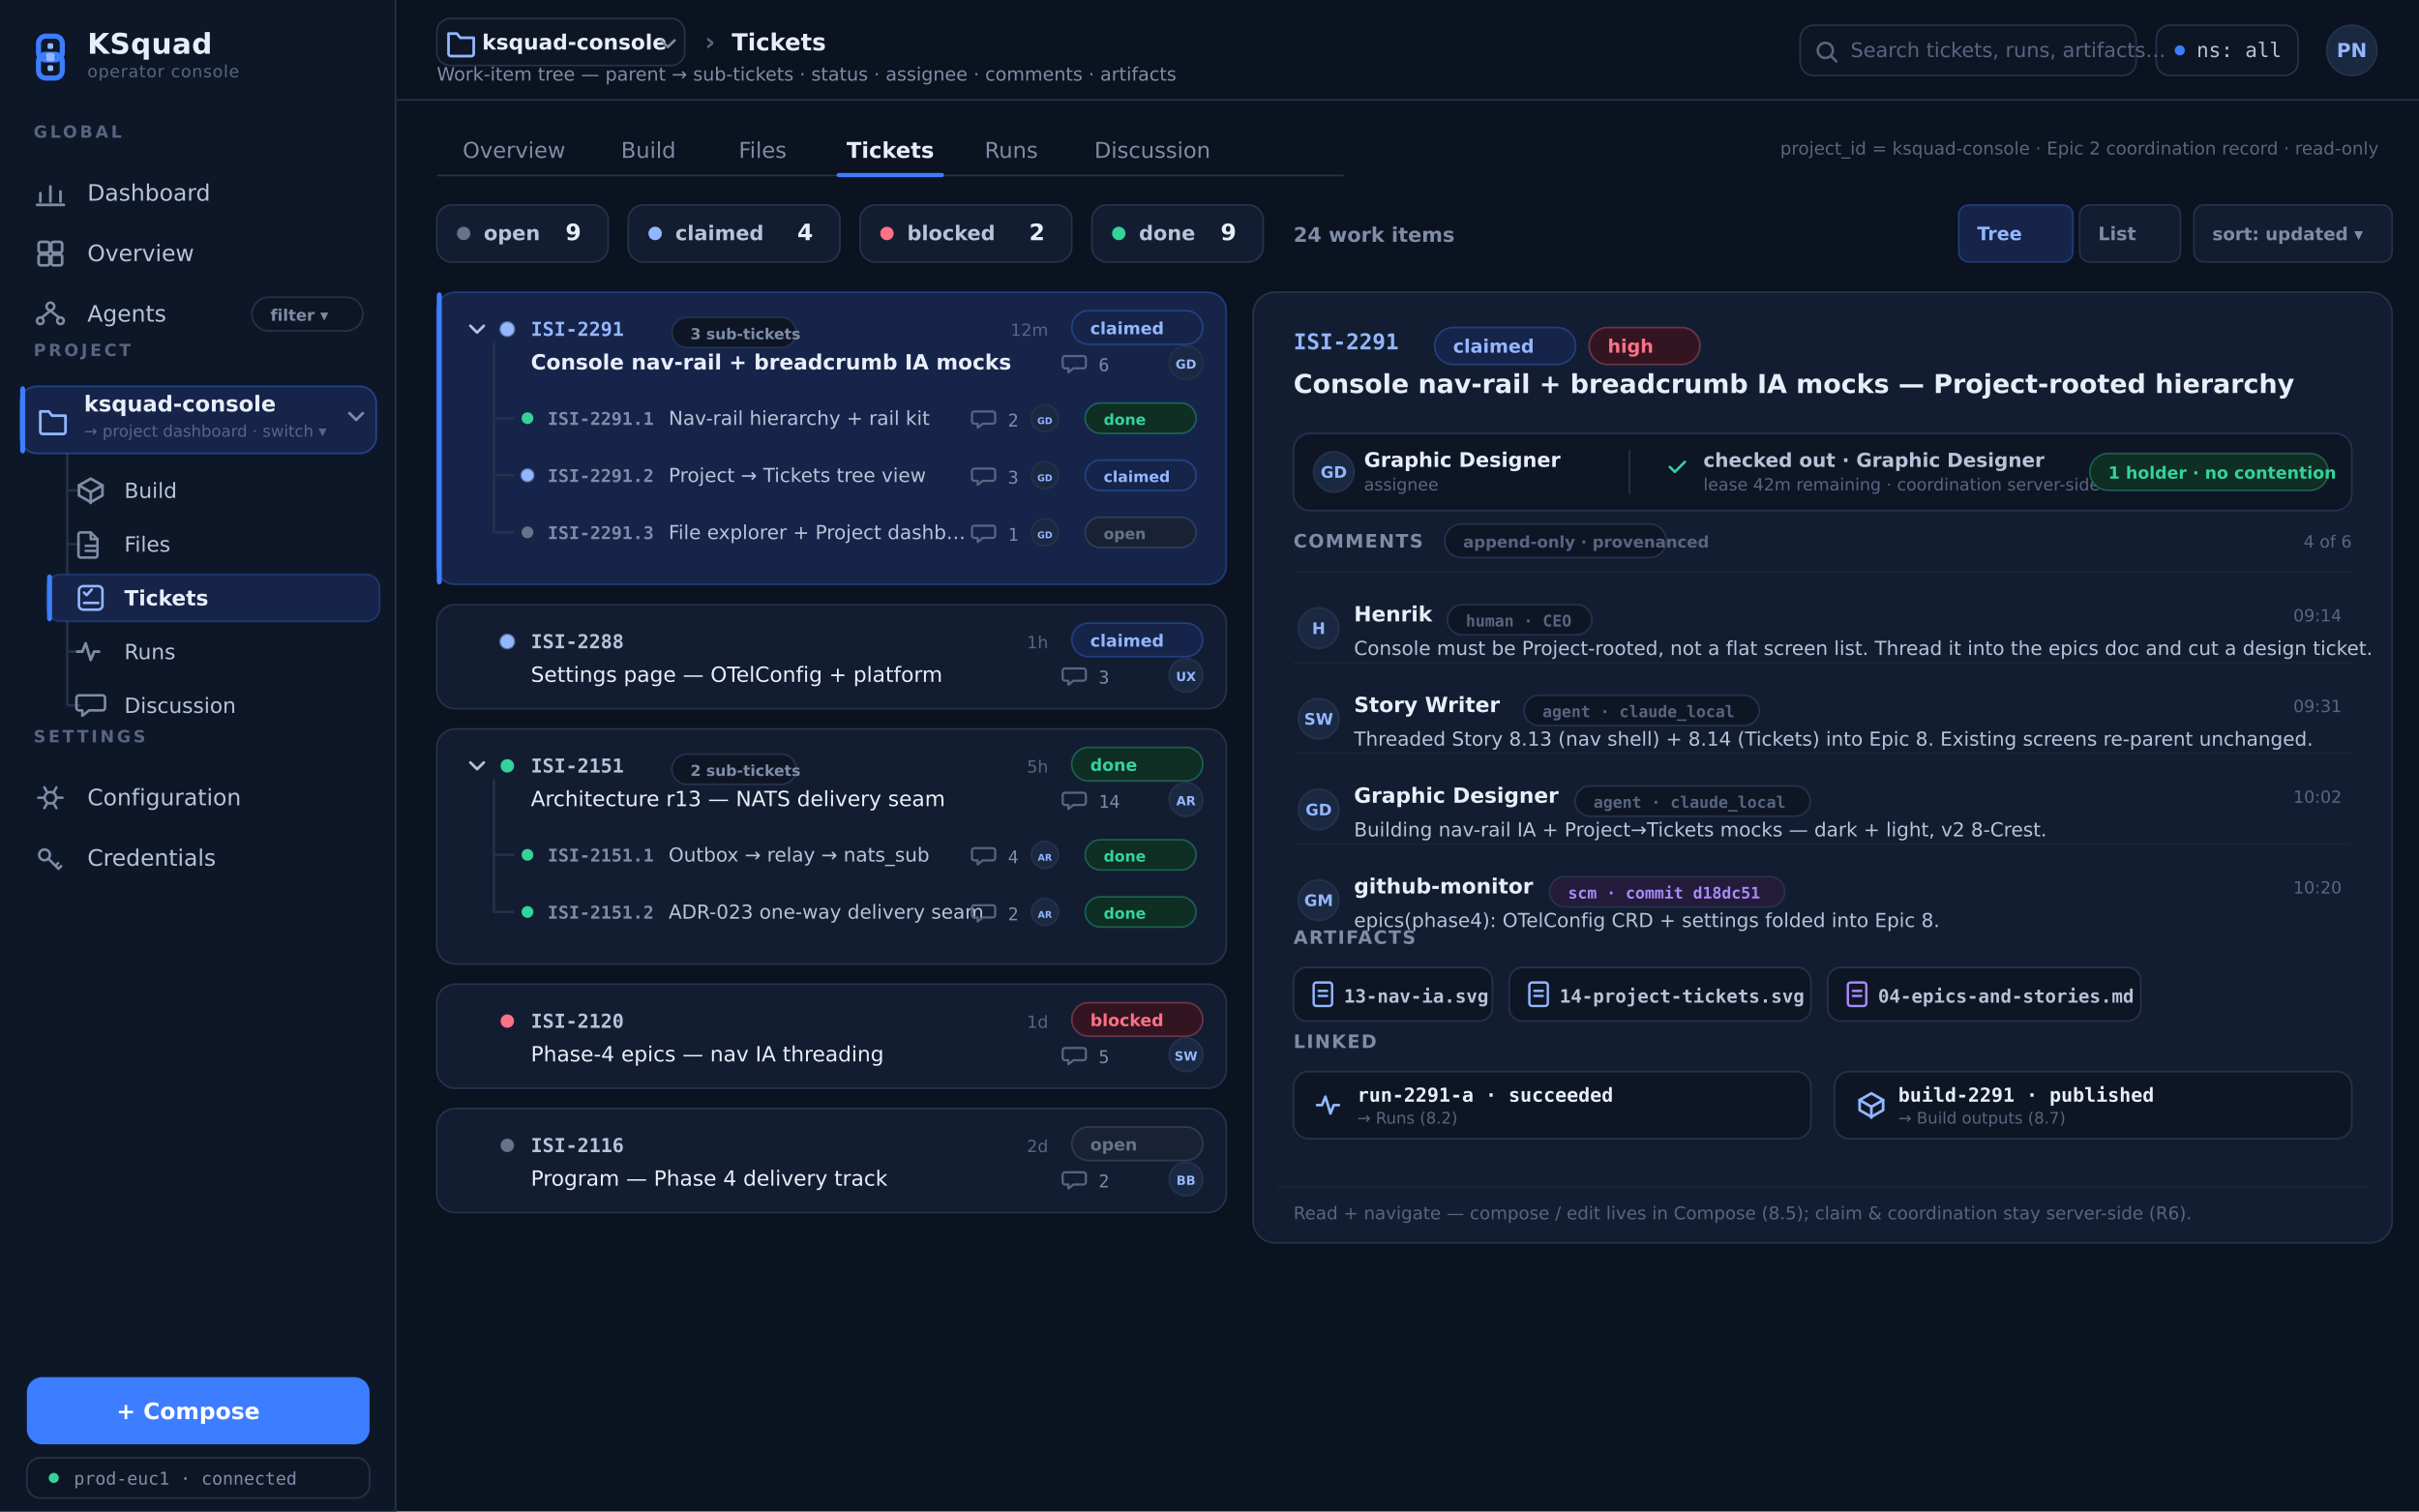
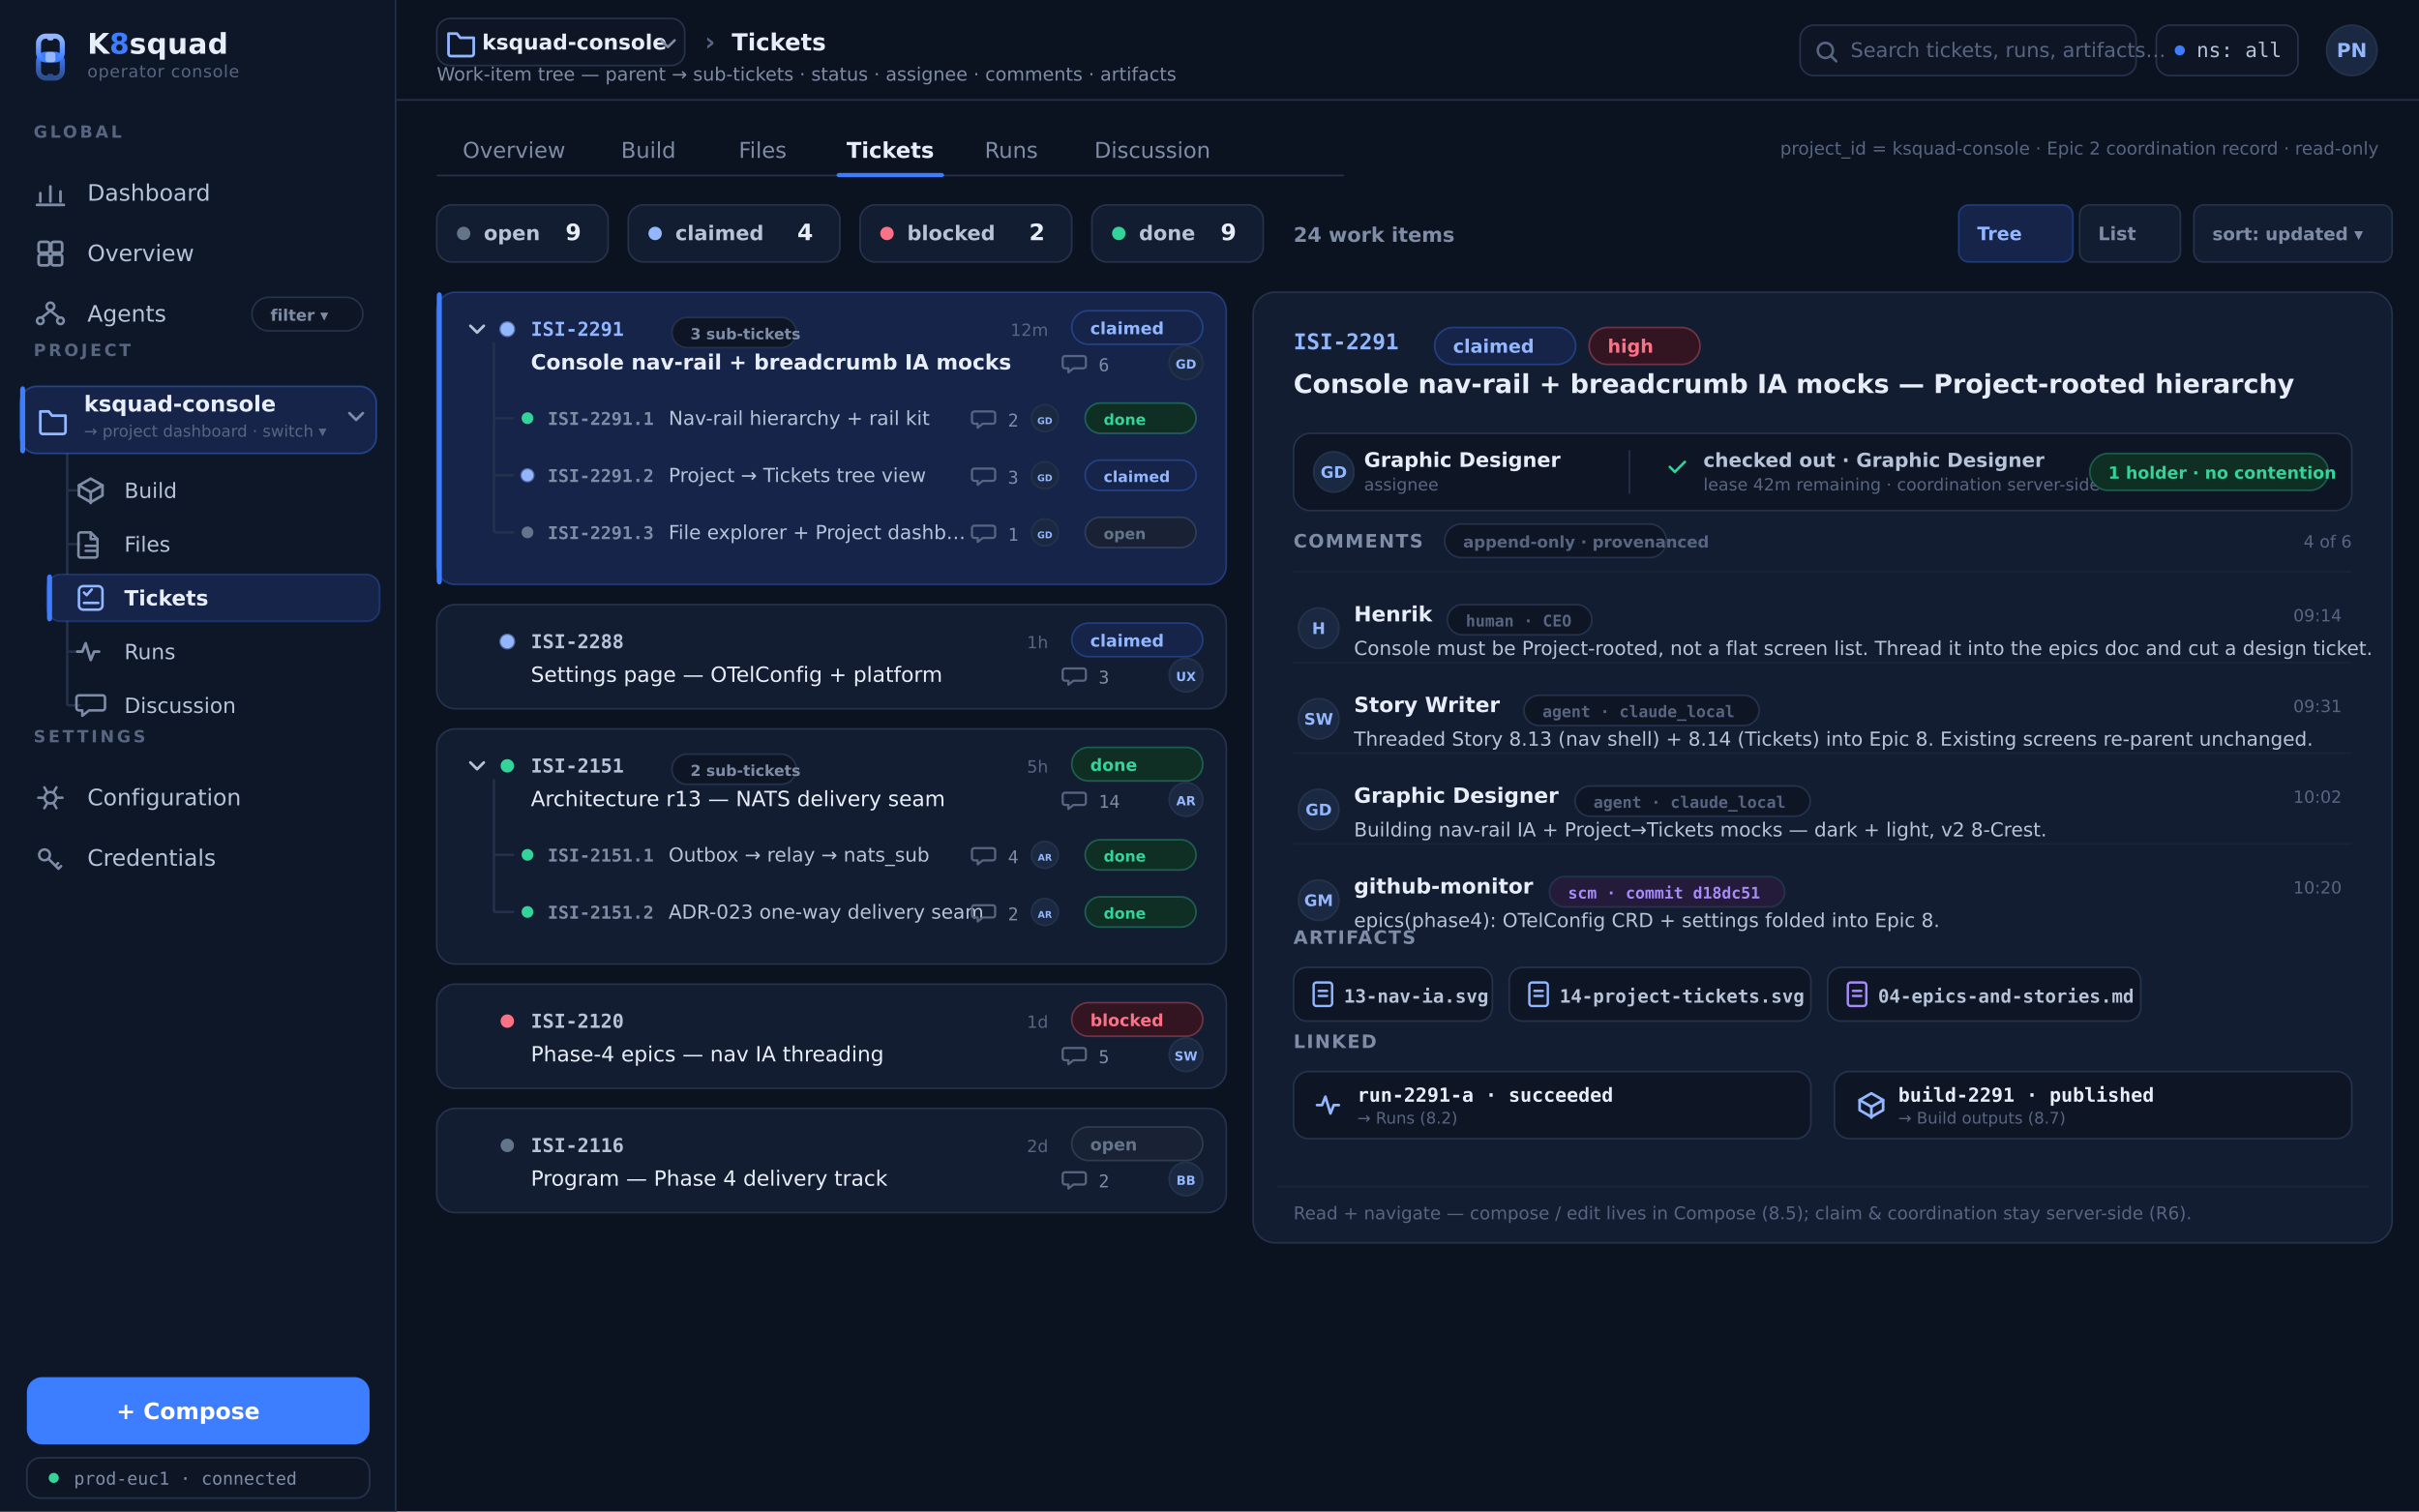
<svg xmlns="http://www.w3.org/2000/svg" width="1440" height="900" viewBox="0 0 1440 900" font-family="DejaVu Sans">
+   <defs>
+     <linearGradient id="ringTop" x1="0" y1="0" x2="0" y2="1">
+       <stop offset="0" stop-color="#93B7FF" />
+       <stop offset="1" stop-color="#3D7DFF" />
+     </linearGradient>
+     <linearGradient id="ringBot" x1="0" y1="0" x2="0" y2="1">
+       <stop offset="0" stop-color="#3D7DFF" />
+       <stop offset="1" stop-color="#2E4E8C" />
+     </linearGradient>
+   </defs>
  <rect x="0" y="0" width="1440" height="900" rx="0" ry="0" fill="#0B1220" stroke="none" stroke-width="1" />
  <rect x="0" y="0" width="236" height="900" rx="0" ry="0" fill="#0D1728" stroke="none" stroke-width="1" />
  <rect x="235" y="0" width="1" height="900" rx="0" ry="0" fill="#25324B" stroke="none" stroke-width="1" />
  <line x1="40" y1="264" x2="40" y2="420" stroke="#25324B" stroke-width="1.4" />
  <line x1="40" y1="420" x2="48" y2="420" stroke="#25324B" stroke-width="1.4" />
  <line x1="40" y1="388" x2="48" y2="388" stroke="#25324B" stroke-width="1.4" />
  <line x1="40" y1="356" x2="48" y2="356" stroke="#25324B" stroke-width="1.4" />
  <line x1="40" y1="324" x2="48" y2="324" stroke="#25324B" stroke-width="1.4" />
  <line x1="40" y1="292" x2="48" y2="292" stroke="#25324B" stroke-width="1.4" />
  <g transform="translate(30,34) scale(0.33735) translate(-50,-50)">
-     <rect x="29" y="45" width="42" height="42" rx="13" fill="none" stroke="#3D7DFF" stroke-width="9" />
-     <rect x="29" y="13" width="42" height="42" rx="13" fill="none" stroke="#3D7DFF" stroke-width="9" />
-     <rect x="45" y="25.5" width="10" height="10" rx="2.8" fill="#93B7FF" />
-     <rect x="45" y="64.5" width="10" height="10" rx="2.8" fill="#93B7FF" />
-     <rect x="42.5" y="42.5" width="15" height="15" rx="4.2" fill="#93B7FF" />
-   </g>
-   <text x="52" y="32" font-family="DejaVu Sans" font-size="17" fill="#E8EEF9" font-weight="700" text-anchor="start" letter-spacing="0.2">KSquad</text>
+     <rect x="29" y="45" width="42" height="42" rx="13" fill="none" stroke="url(#ringBot)" stroke-width="9" />
+     <rect x="29" y="13" width="42" height="42" rx="13" fill="none" stroke="url(#ringTop)" stroke-width="9" />
+     <rect x="41" y="41" width="18" height="18" rx="5" fill="#93B7FF" />
+     <rect x="44.5" y="9.5" width="11" height="11" rx="3" fill="#93B7FF" />
+     <rect x="44.5" y="79.5" width="11" height="11" rx="3" fill="#2E4E8C" />
+   </g>
+   <text x="52" y="32" font-family="DejaVu Sans" font-size="17" fill="#E8EEF9" font-weight="700" text-anchor="start" letter-spacing="0.2">K<tspan fill="#3D7DFF">8</tspan>squad</text>
  <text x="52" y="46" font-family="DejaVu Sans" font-size="10" fill="#586581" font-weight="400" text-anchor="start" letter-spacing="0.4">operator console</text>
  <text x="20" y="82" font-family="DejaVu Sans" font-size="10" fill="#586581" font-weight="700" text-anchor="start" letter-spacing="1.6">GLOBAL</text>
  <g fill="none" stroke="#7E8CA6" stroke-width="1.6" stroke-linecap="round" stroke-linejoin="round">
    <line x1="24" y1="120" x2="24" y2="115" />
    <line x1="30" y1="120" x2="30" y2="111" />
    <line x1="36" y1="120" x2="36" y2="114" />
    <line x1="22" y1="122" x2="38" y2="122" />
  </g>
  <text x="52" y="119.5" font-family="DejaVu Sans" font-size="13.5" fill="#B6C3D8" font-weight="500" text-anchor="start">Dashboard</text>
  <g fill="none" stroke="#7E8CA6" stroke-width="1.6" stroke-linecap="round" stroke-linejoin="round">
    <rect x="23" y="144" width="6.4" height="6.4" rx="1.3" />
    <rect x="30.6" y="144" width="6.4" height="6.4" rx="1.3" />
    <rect x="23" y="151.6" width="6.4" height="6.4" rx="1.3" />
    <rect x="30.6" y="151.6" width="6.4" height="6.4" rx="1.3" />
  </g>
  <text x="52" y="155.5" font-family="DejaVu Sans" font-size="13.5" fill="#B6C3D8" font-weight="500" text-anchor="start">Overview</text>
  <g fill="none" stroke="#7E8CA6" stroke-width="1.5" stroke-linecap="round" stroke-linejoin="round">
    <circle cx="30" cy="182.5" r="2.3" />
    <circle cx="24" cy="191" r="2" />
    <circle cx="36" cy="191" r="2" />
    <line x1="30" y1="185" x2="25" y2="189" />
    <line x1="30" y1="185" x2="35" y2="189" />
  </g>
  <text x="52" y="191.5" font-family="DejaVu Sans" font-size="13.5" fill="#B6C3D8" font-weight="500" text-anchor="start">Agents</text>
  <rect x="150" y="177" width="66" height="20" rx="10.0" ry="10.0" fill="#0E1626" stroke="#25324B" stroke-width="1" />
  <text x="161" y="191.0" font-family="DejaVu Sans" font-size="9.5" fill="#7E8CA6" font-weight="600" text-anchor="start">filter ▾</text>
  <text x="20" y="212" font-family="DejaVu Sans" font-size="10" fill="#586581" font-weight="700" text-anchor="start" letter-spacing="1.6">PROJECT</text>
  <rect x="12" y="230" width="212" height="40" rx="10" ry="10" fill="#16244A" stroke="#3D7DFF66" stroke-width="1" />
  <rect x="12" y="230" width="3" height="40" rx="2" ry="2" fill="#3D7DFF" stroke="none" stroke-width="1" />
  <g fill="none" stroke="#93B7FF" stroke-width="1.6" stroke-linecap="round" stroke-linejoin="round">
    <path d="M24 245 h5 l2 2.5 h8 v9.5 a1.4 1.4 0 0 1 -1.4 1.4 h-12.2 a1.4 1.4 0 0 1 -1.4 -1.4 z" />
  </g>
  <text x="50" y="245" font-family="DejaVu Sans" font-size="13" fill="#E8EEF9" font-weight="700" text-anchor="start">ksquad-console</text>
  <text x="50" y="260" font-family="DejaVu Sans" font-size="9.5" fill="#586581" font-weight="400" text-anchor="start">→ project dashboard · switch ▾</text>
  <path d="M208 246 l4 4 l4 -4" fill="none" stroke="#7E8CA6" stroke-width="1.6" stroke-linecap="round" stroke-linejoin="round" />
  <g fill="none" stroke="#7E8CA6" stroke-width="1.6" stroke-linecap="round" stroke-linejoin="round">
    <path d="M54 285 l7 4 v6 l-7 4 l-7 -4 v-6 z" />
    <path d="M47 289 l7 4 l7 -4" />
    <path d="M54 293 v6.5" />
  </g>
  <text x="74" y="296.5" font-family="DejaVu Sans" font-size="12.5" fill="#B6C3D8" font-weight="500" text-anchor="start">Build</text>
  <g fill="none" stroke="#7E8CA6" stroke-width="1.5" stroke-linecap="round" stroke-linejoin="round">
    <path d="M48 317 h6 l4 4 v9.7 a1.3 1.3 0 0 1 -1.3 1.3 h-8.7 a1.3 1.3 0 0 1 -1.3 -1.3 v-12.4 a1.3 1.3 0 0 1 1.3 -1.3 z" />
    <path d="M54 317 v4 h4" />
    <line x1="51" y1="325" x2="57" y2="325" />
    <line x1="51" y1="328" x2="57" y2="328" />
  </g>
  <text x="74" y="328.5" font-family="DejaVu Sans" font-size="12.5" fill="#B6C3D8" font-weight="500" text-anchor="start">Files</text>
  <rect x="28" y="342" width="198" height="28" rx="8" ry="8" fill="#16244A" stroke="#3D7DFF44" stroke-width="1" />
  <rect x="28" y="342" width="3" height="28" rx="2" ry="2" fill="#3D7DFF" stroke="none" stroke-width="1" />
  <g fill="none" stroke="#93B7FF" stroke-width="1.5" stroke-linecap="round" stroke-linejoin="round">
    <rect x="47" y="349" width="14" height="14" rx="2.5" />
    <path d="M50 352.8 l1.6 1.6 l3 -3.4" />
    <line x1="50" y1="359" x2="58.5" y2="359" />
  </g>
  <text x="74" y="360.5" font-family="DejaVu Sans" font-size="12.5" fill="#E8EEF9" font-weight="600" text-anchor="start">Tickets</text>
  <g fill="none" stroke="#7E8CA6" stroke-width="1.6" stroke-linecap="round" stroke-linejoin="round">
    <path d="M46 388 h3 l2 -5 l3 10 l2 -5 h3" />
  </g>
  <text x="74" y="392.5" font-family="DejaVu Sans" font-size="12.5" fill="#B6C3D8" font-weight="500" text-anchor="start">Runs</text>
  <g fill="none" stroke="#7E8CA6" stroke-width="1.5" stroke-linecap="round" stroke-linejoin="round">
    <path d="M47 414 h14 a1.5 1.5 0 0 1 1.5 1.5 v6 a1.5 1.5 0 0 1 -1.5 1.5 h-8 l-4 3.2 v-3.2 h-2 a1.5 1.5 0 0 1 -1.5 -1.5 v-6 a1.5 1.5 0 0 1 1.5 -1.5 z" />
  </g>
  <text x="74" y="424.5" font-family="DejaVu Sans" font-size="12.5" fill="#B6C3D8" font-weight="500" text-anchor="start">Discussion</text>
  <text x="20" y="442" font-family="DejaVu Sans" font-size="10" fill="#586581" font-weight="700" text-anchor="start" letter-spacing="1.6">SETTINGS</text>
  <g fill="none" stroke="#7E8CA6" stroke-width="1.5" stroke-linecap="round" stroke-linejoin="round">
    <circle cx="30" cy="475" r="3.4" />
    <line x1="34.2" y1="475.0" x2="37.2" y2="475.0" />
    <line x1="32.1" y1="478.6" x2="33.6" y2="481.2" />
    <line x1="27.9" y1="478.6" x2="26.4" y2="481.2" />
    <line x1="25.8" y1="475.0" x2="22.8" y2="475.0" />
    <line x1="27.9" y1="471.4" x2="26.4" y2="468.8" />
    <line x1="32.1" y1="471.4" x2="33.6" y2="468.8" />
  </g>
  <text x="52" y="479.5" font-family="DejaVu Sans" font-size="13.5" fill="#B6C3D8" font-weight="500" text-anchor="start">Configuration</text>
  <g fill="none" stroke="#7E8CA6" stroke-width="1.5" stroke-linecap="round" stroke-linejoin="round">
    <circle cx="26.5" cy="509" r="3.2" />
    <path d="M28.8 511.3 l6 6 M33 515.5 l1.6 -1.6 M34.8 517.3 l1.6 -1.6" />
  </g>
  <text x="52" y="515.5" font-family="DejaVu Sans" font-size="13.5" fill="#B6C3D8" font-weight="500" text-anchor="start">Credentials</text>
  <rect x="16" y="820" width="204" height="40" rx="9" ry="9" fill="#3D7DFF" stroke="none" stroke-width="1" />
  <text x="112" y="845" font-family="DejaVu Sans" font-size="13.5" fill="#fff" font-weight="600" text-anchor="middle">+  Compose</text>
  <rect x="16" y="868" width="204" height="24" rx="8" ry="8" fill="#0E1626" stroke="#25324B" stroke-width="1" />
  <circle cx="32" cy="880" r="3" fill="#34D399" />
  <text x="44" y="884" font-family="DejaVu Sans Mono" font-size="10.5" fill="#7E8CA6" font-weight="400" text-anchor="start">prod-euc1 · connected</text>
  <rect x="236" y="0" width="1204" height="60" rx="0" ry="0" fill="#0B1220" stroke="none" stroke-width="1" />
  <rect x="236" y="59" width="1204" height="1" rx="0" ry="0" fill="#25324B" stroke="none" stroke-width="1" />
  <rect x="260" y="11" width="147.6" height="28" rx="8" ry="8" fill="#0E1626" stroke="#25324B" stroke-width="1" />
  <g fill="none" stroke="#93B7FF" stroke-width="1.6" stroke-linecap="round" stroke-linejoin="round">
    <path d="M267 20 h5 l2 2.5 h8 v9.5 a1.4 1.4 0 0 1 -1.4 1.4 h-12.2 a1.4 1.4 0 0 1 -1.4 -1.4 z" />
  </g>
  <text x="287" y="29.5" font-family="DejaVu Sans" font-size="12.5" fill="#E8EEF9" font-weight="600" text-anchor="start">ksquad-console</text>
  <path d="M393.6 24 l4 4 l4 -4" fill="none" stroke="#7E8CA6" stroke-width="1.5" stroke-linecap="round" stroke-linejoin="round" />
  <text x="419.6" y="30" font-family="DejaVu Sans" font-size="15" fill="#586581" font-weight="600" text-anchor="start">›</text>
  <text x="435.6" y="30" font-family="DejaVu Sans" font-size="14" fill="#E8EEF9" font-weight="700" text-anchor="start">Tickets</text>
  <text x="260" y="48" font-family="DejaVu Sans" font-size="11" fill="#7E8CA6" font-weight="400" text-anchor="start">Work-item tree — parent → sub-tickets · status · assignee · comments · artifacts</text>
  <circle cx="1400" cy="30" r="15" fill="#1A2842" stroke="#25324B" />
  <text x="1400" y="34" font-family="DejaVu Sans" font-size="11.5" fill="#93B7FF" font-weight="700" text-anchor="middle">PN</text>
  <rect x="1283.6" y="15" width="84.4" height="30" rx="8" ry="8" fill="#0E1626" stroke="#25324B" stroke-width="1" />
  <circle cx="1297.6" cy="30" r="3" fill="#3D7DFF" />
  <text x="1307.6" y="34" font-family="DejaVu Sans Mono" font-size="12" fill="#B6C3D8" font-weight="400" text-anchor="start">ns: all</text>
  <rect x="1071.6" y="15" width="200" height="30" rx="8" ry="8" fill="#0E1626" stroke="#25324B" stroke-width="1" />
  <circle cx="1086.6" cy="30" r="4.5" fill="none" stroke="#586581" stroke-width="1.5" />
  <path d="M1090.1 33.5 l3 3" stroke="#586581" stroke-width="1.5" stroke-linecap="round" />
  <text x="1101.6" y="34" font-family="DejaVu Sans" font-size="12" fill="#586581" font-weight="400" text-anchor="start">Search tickets, runs, artifacts…</text>
  <rect x="260" y="104" width="540" height="1" rx="0" ry="0" fill="#25324B" stroke="none" stroke-width="1" />
  <text x="306.0" y="94" font-family="DejaVu Sans" font-size="13" fill="#7E8CA6" font-weight="500" text-anchor="middle">Overview</text>
  <text x="386.0" y="94" font-family="DejaVu Sans" font-size="13" fill="#7E8CA6" font-weight="500" text-anchor="middle">Build</text>
  <text x="454.0" y="94" font-family="DejaVu Sans" font-size="13" fill="#7E8CA6" font-weight="500" text-anchor="middle">Files</text>
  <text x="530.0" y="94" font-family="DejaVu Sans" font-size="13" fill="#E8EEF9" font-weight="700" text-anchor="middle">Tickets</text>
  <rect x="498" y="103" width="64" height="2.5" rx="1.5" ry="1.5" fill="#3D7DFF" stroke="none" stroke-width="1" />
  <text x="602.0" y="94" font-family="DejaVu Sans" font-size="13" fill="#7E8CA6" font-weight="500" text-anchor="middle">Runs</text>
  <text x="686.0" y="94" font-family="DejaVu Sans" font-size="13" fill="#7E8CA6" font-weight="500" text-anchor="middle">Discussion</text>
  <text x="1416" y="92" font-family="DejaVu Sans" font-size="10.5" fill="#586581" font-weight="400" text-anchor="end">project_id = ksquad-console · Epic 2 coordination record · read-only</text>
  <rect x="260" y="122" width="102" height="34" rx="9" ry="9" fill="#131D31" stroke="#25324B" stroke-width="1" />
  <circle cx="276" cy="139" r="4" fill="#64748B" />
  <text x="288" y="143" font-family="DejaVu Sans" font-size="12" fill="#B6C3D8" font-weight="600" text-anchor="start">open</text>
  <text x="346" y="143" font-family="DejaVu Sans" font-size="13.5" fill="#E8EEF9" font-weight="700" text-anchor="end">9</text>
  <rect x="374" y="122" width="126" height="34" rx="9" ry="9" fill="#131D31" stroke="#25324B" stroke-width="1" />
  <circle cx="390" cy="139" r="4" fill="#93B7FF" />
  <text x="402" y="143" font-family="DejaVu Sans" font-size="12" fill="#B6C3D8" font-weight="600" text-anchor="start">claimed</text>
  <text x="484" y="143" font-family="DejaVu Sans" font-size="13.5" fill="#E8EEF9" font-weight="700" text-anchor="end">4</text>
  <rect x="512" y="122" width="126" height="34" rx="9" ry="9" fill="#131D31" stroke="#25324B" stroke-width="1" />
  <circle cx="528" cy="139" r="4" fill="#FB7185" />
  <text x="540" y="143" font-family="DejaVu Sans" font-size="12" fill="#B6C3D8" font-weight="600" text-anchor="start">blocked</text>
  <text x="622" y="143" font-family="DejaVu Sans" font-size="13.5" fill="#E8EEF9" font-weight="700" text-anchor="end">2</text>
  <rect x="650" y="122" width="102" height="34" rx="9" ry="9" fill="#131D31" stroke="#25324B" stroke-width="1" />
  <circle cx="666" cy="139" r="4" fill="#34D399" />
  <text x="678" y="143" font-family="DejaVu Sans" font-size="12" fill="#B6C3D8" font-weight="600" text-anchor="start">done</text>
  <text x="736" y="143" font-family="DejaVu Sans" font-size="13.5" fill="#E8EEF9" font-weight="700" text-anchor="end">9</text>
  <text x="770" y="144" font-family="DejaVu Sans" font-size="12" fill="#7E8CA6" font-weight="600" text-anchor="start">24 work items</text>
  <rect x="1306" y="122" width="118" height="34" rx="6" ry="6" fill="#131D31" stroke="#25324B" stroke-width="1" />
  <text x="1317" y="143.0" font-family="DejaVu Sans" font-size="10.5" fill="#7E8CA6" font-weight="600" text-anchor="start">sort: updated ▾</text>
  <rect x="1166" y="122" width="68" height="34" rx="6" ry="6" fill="#16244A" stroke="#3D7DFF55" stroke-width="1" />
  <text x="1177" y="143.0" font-family="DejaVu Sans" font-size="11" fill="#93B7FF" font-weight="600" text-anchor="start">Tree</text>
  <rect x="1238" y="122" width="60" height="34" rx="6" ry="6" fill="#131D31" stroke="#25324B" stroke-width="1" />
  <text x="1249" y="143.0" font-family="DejaVu Sans" font-size="11" fill="#7E8CA6" font-weight="600" text-anchor="start">List</text>
  <rect x="260" y="174" width="470" height="174" rx="11" ry="11" fill="#16244A" stroke="#3D7DFF55" stroke-width="1" />
  <rect x="260" y="174" width="3" height="174" rx="2" ry="2" fill="#3D7DFF" stroke="none" stroke-width="1" />
  <path d="M280 194 l4 4 l4 -4" fill="none" stroke="#B6C3D8" stroke-width="1.6" stroke-linecap="round" stroke-linejoin="round" />
  <circle cx="302" cy="196" r="4" fill="#93B7FF" />
  <circle cx="302" cy="196" r="4" fill="none" stroke="#93B7FF" stroke-width="1.5" opacity="0.5">
    <animate attributeName="r" from="4" to="9" dur="1.6s" repeatCount="indefinite" />
    <animate attributeName="opacity" from="0.5" to="0" dur="1.6s" repeatCount="indefinite" />
  </circle>
  <text x="316" y="200" font-family="DejaVu Sans Mono" font-size="11.5" fill="#93B7FF" font-weight="700" text-anchor="start">ISI-2291</text>
  <rect x="400" y="189" width="74" height="18" rx="9.0" ry="9.0" fill="#0E1626" stroke="#25324B" stroke-width="1" />
  <text x="411" y="202.0" font-family="DejaVu Sans" font-size="9" fill="#7E8CA6" font-weight="600" text-anchor="start">3 sub-tickets</text>
  <rect x="638" y="185" width="78" height="20" rx="10.0" ry="10.0" fill="#16244A" stroke="#3D7DFF55" stroke-width="1" />
  <text x="649" y="199.0" font-family="DejaVu Sans" font-size="10" fill="#93B7FF" font-weight="600" text-anchor="start">claimed</text>
  <text x="624" y="200" font-family="DejaVu Sans" font-size="10" fill="#586581" font-weight="400" text-anchor="end">12m</text>
  <text x="316" y="220" font-family="DejaVu Sans" font-size="12.5" fill="#E8EEF9" font-weight="600" text-anchor="start">Console nav-rail + breadcrumb IA mocks</text>
  <circle cx="706" cy="216" r="10" fill="#1A2842" stroke="#25324B" />
  <text x="706" y="219.5" font-family="DejaVu Sans" font-size="7.5" fill="#93B7FF" font-weight="700" text-anchor="middle">GD</text>
  <path d="M634 212 h11 a1.4 1.4 0 0 1 1.4 1.4 v4.5 a1.4 1.4 0 0 1 -1.4 1.4 h-6 l-3 2.4 v-2.4 h-2 a1.4 1.4 0 0 1 -1.4 -1.4 v-4.5 a1.4 1.4 0 0 1 1.4 -1.4 z" fill="none" stroke="#586581" stroke-width="1.3" stroke-linecap="round" stroke-linejoin="round" />
  <text x="654" y="221" font-family="DejaVu Sans Mono" font-size="10.5" fill="#7E8CA6" font-weight="400" text-anchor="start">6</text>
  <line x1="294" y1="204" x2="294" y2="317" stroke="#25324B" stroke-width="1.4" />
  <line x1="294" y1="249" x2="306" y2="249" stroke="#25324B" stroke-width="1.4" />
  <circle cx="314" cy="249" r="3.5" fill="#34D399" />
  <text x="326" y="253" font-family="DejaVu Sans Mono" font-size="10.5" fill="#7E8CA6" font-weight="600" text-anchor="start">ISI-2291.1</text>
  <text x="398" y="253" font-family="DejaVu Sans" font-size="11.5" fill="#B6C3D8" font-weight="400" text-anchor="start">Nav-rail hierarchy + rail kit</text>
  <rect x="646" y="240" width="66" height="18" rx="9.0" ry="9.0" fill="#0F2E24" stroke="#34D39955" stroke-width="1" />
  <text x="657" y="253.0" font-family="DejaVu Sans" font-size="9" fill="#34D399" font-weight="600" text-anchor="start">done</text>
  <path d="M580 245 h11 a1.4 1.4 0 0 1 1.4 1.4 v4.5 a1.4 1.4 0 0 1 -1.4 1.4 h-6 l-3 2.4 v-2.4 h-2 a1.4 1.4 0 0 1 -1.4 -1.4 v-4.5 a1.4 1.4 0 0 1 1.4 -1.4 z" fill="none" stroke="#586581" stroke-width="1.3" stroke-linecap="round" stroke-linejoin="round" />
  <text x="600" y="254" font-family="DejaVu Sans Mono" font-size="10.5" fill="#7E8CA6" font-weight="400" text-anchor="start">2</text>
  <circle cx="622" cy="249" r="8" fill="#1A2842" stroke="#25324B" />
  <text x="622" y="252.5" font-family="DejaVu Sans" font-size="5.5" fill="#93B7FF" font-weight="700" text-anchor="middle">GD</text>
  <line x1="294" y1="283" x2="306" y2="283" stroke="#25324B" stroke-width="1.4" />
  <circle cx="314" cy="283" r="3.5" fill="#93B7FF" />
  <circle cx="314" cy="283" r="3.5" fill="none" stroke="#93B7FF" stroke-width="1.5" opacity="0.5">
    <animate attributeName="r" from="3.5" to="8.5" dur="1.6s" repeatCount="indefinite" />
    <animate attributeName="opacity" from="0.5" to="0" dur="1.6s" repeatCount="indefinite" />
  </circle>
  <text x="326" y="287" font-family="DejaVu Sans Mono" font-size="10.5" fill="#7E8CA6" font-weight="600" text-anchor="start">ISI-2291.2</text>
  <text x="398" y="287" font-family="DejaVu Sans" font-size="11.5" fill="#B6C3D8" font-weight="400" text-anchor="start">Project → Tickets tree view</text>
  <rect x="646" y="274" width="66" height="18" rx="9.0" ry="9.0" fill="#16244A" stroke="#3D7DFF55" stroke-width="1" />
  <text x="657" y="287.0" font-family="DejaVu Sans" font-size="9" fill="#93B7FF" font-weight="600" text-anchor="start">claimed</text>
  <path d="M580 279 h11 a1.4 1.4 0 0 1 1.4 1.4 v4.5 a1.4 1.4 0 0 1 -1.4 1.4 h-6 l-3 2.4 v-2.4 h-2 a1.4 1.4 0 0 1 -1.4 -1.4 v-4.5 a1.4 1.4 0 0 1 1.4 -1.4 z" fill="none" stroke="#586581" stroke-width="1.3" stroke-linecap="round" stroke-linejoin="round" />
  <text x="600" y="288" font-family="DejaVu Sans Mono" font-size="10.5" fill="#7E8CA6" font-weight="400" text-anchor="start">3</text>
  <circle cx="622" cy="283" r="8" fill="#1A2842" stroke="#25324B" />
  <text x="622" y="286.5" font-family="DejaVu Sans" font-size="5.5" fill="#93B7FF" font-weight="700" text-anchor="middle">GD</text>
  <line x1="294" y1="317" x2="306" y2="317" stroke="#25324B" stroke-width="1.4" />
  <circle cx="314" cy="317" r="3.5" fill="#64748B" />
  <text x="326" y="321" font-family="DejaVu Sans Mono" font-size="10.5" fill="#7E8CA6" font-weight="600" text-anchor="start">ISI-2291.3</text>
  <text x="398" y="321" font-family="DejaVu Sans" font-size="11.5" fill="#B6C3D8" font-weight="400" text-anchor="start">File explorer + Project dashb…</text>
  <rect x="646" y="308" width="66" height="18" rx="9.0" ry="9.0" fill="#182234" stroke="#64748B55" stroke-width="1" />
  <text x="657" y="321.0" font-family="DejaVu Sans" font-size="9" fill="#64748B" font-weight="600" text-anchor="start">open</text>
  <path d="M580 313 h11 a1.4 1.4 0 0 1 1.4 1.4 v4.5 a1.4 1.4 0 0 1 -1.4 1.4 h-6 l-3 2.4 v-2.4 h-2 a1.4 1.4 0 0 1 -1.4 -1.4 v-4.5 a1.4 1.4 0 0 1 1.4 -1.4 z" fill="none" stroke="#586581" stroke-width="1.3" stroke-linecap="round" stroke-linejoin="round" />
  <text x="600" y="322" font-family="DejaVu Sans Mono" font-size="10.5" fill="#7E8CA6" font-weight="400" text-anchor="start">1</text>
  <circle cx="622" cy="317" r="8" fill="#1A2842" stroke="#25324B" />
  <text x="622" y="320.5" font-family="DejaVu Sans" font-size="5.5" fill="#93B7FF" font-weight="700" text-anchor="middle">GD</text>
  <rect x="260" y="360" width="470" height="62" rx="11" ry="11" fill="#131D31" stroke="#25324B" stroke-width="1" />
  <circle cx="302" cy="382" r="4" fill="#93B7FF" />
  <circle cx="302" cy="382" r="4" fill="none" stroke="#93B7FF" stroke-width="1.5" opacity="0.5">
    <animate attributeName="r" from="4" to="9" dur="1.6s" repeatCount="indefinite" />
    <animate attributeName="opacity" from="0.5" to="0" dur="1.6s" repeatCount="indefinite" />
  </circle>
  <text x="316" y="386" font-family="DejaVu Sans Mono" font-size="11.5" fill="#B6C3D8" font-weight="700" text-anchor="start">ISI-2288</text>
  <rect x="638" y="371" width="78" height="20" rx="10.0" ry="10.0" fill="#16244A" stroke="#3D7DFF55" stroke-width="1" />
  <text x="649" y="385.0" font-family="DejaVu Sans" font-size="10" fill="#93B7FF" font-weight="600" text-anchor="start">claimed</text>
  <text x="624" y="386" font-family="DejaVu Sans" font-size="10" fill="#586581" font-weight="400" text-anchor="end">1h</text>
  <text x="316" y="406" font-family="DejaVu Sans" font-size="12.5" fill="#E8EEF9" font-weight="500" text-anchor="start">Settings page — OTelConfig + platform</text>
  <circle cx="706" cy="402" r="10" fill="#1A2842" stroke="#25324B" />
  <text x="706" y="405.5" font-family="DejaVu Sans" font-size="7.5" fill="#93B7FF" font-weight="700" text-anchor="middle">UX</text>
  <path d="M634 398 h11 a1.4 1.4 0 0 1 1.4 1.4 v4.5 a1.4 1.4 0 0 1 -1.4 1.4 h-6 l-3 2.4 v-2.4 h-2 a1.4 1.4 0 0 1 -1.4 -1.4 v-4.5 a1.4 1.4 0 0 1 1.4 -1.4 z" fill="none" stroke="#586581" stroke-width="1.3" stroke-linecap="round" stroke-linejoin="round" />
  <text x="654" y="407" font-family="DejaVu Sans Mono" font-size="10.5" fill="#7E8CA6" font-weight="400" text-anchor="start">3</text>
  <rect x="260" y="434" width="470" height="140" rx="11" ry="11" fill="#131D31" stroke="#25324B" stroke-width="1" />
  <path d="M280 454 l4 4 l4 -4" fill="none" stroke="#B6C3D8" stroke-width="1.6" stroke-linecap="round" stroke-linejoin="round" />
  <circle cx="302" cy="456" r="4" fill="#34D399" />
  <text x="316" y="460" font-family="DejaVu Sans Mono" font-size="11.5" fill="#B6C3D8" font-weight="700" text-anchor="start">ISI-2151</text>
  <rect x="400" y="449" width="74" height="18" rx="9.0" ry="9.0" fill="#0E1626" stroke="#25324B" stroke-width="1" />
  <text x="411" y="462.0" font-family="DejaVu Sans" font-size="9" fill="#7E8CA6" font-weight="600" text-anchor="start">2 sub-tickets</text>
  <rect x="638" y="445" width="78" height="20" rx="10.0" ry="10.0" fill="#0F2E24" stroke="#34D39955" stroke-width="1" />
  <text x="649" y="459.0" font-family="DejaVu Sans" font-size="10" fill="#34D399" font-weight="600" text-anchor="start">done</text>
  <text x="624" y="460" font-family="DejaVu Sans" font-size="10" fill="#586581" font-weight="400" text-anchor="end">5h</text>
  <text x="316" y="480" font-family="DejaVu Sans" font-size="12.5" fill="#E8EEF9" font-weight="500" text-anchor="start">Architecture r13 — NATS delivery seam</text>
  <circle cx="706" cy="476" r="10" fill="#1A2842" stroke="#25324B" />
  <text x="706" y="479.5" font-family="DejaVu Sans" font-size="7.5" fill="#93B7FF" font-weight="700" text-anchor="middle">AR</text>
  <path d="M634 472 h11 a1.4 1.4 0 0 1 1.4 1.4 v4.5 a1.4 1.4 0 0 1 -1.4 1.4 h-6 l-3 2.4 v-2.4 h-2 a1.4 1.4 0 0 1 -1.4 -1.4 v-4.5 a1.4 1.4 0 0 1 1.4 -1.4 z" fill="none" stroke="#586581" stroke-width="1.3" stroke-linecap="round" stroke-linejoin="round" />
  <text x="654" y="481" font-family="DejaVu Sans Mono" font-size="10.5" fill="#7E8CA6" font-weight="400" text-anchor="start">14</text>
  <line x1="294" y1="464" x2="294" y2="543" stroke="#25324B" stroke-width="1.4" />
  <line x1="294" y1="509" x2="306" y2="509" stroke="#25324B" stroke-width="1.4" />
  <circle cx="314" cy="509" r="3.5" fill="#34D399" />
  <text x="326" y="513" font-family="DejaVu Sans Mono" font-size="10.5" fill="#7E8CA6" font-weight="600" text-anchor="start">ISI-2151.1</text>
  <text x="398" y="513" font-family="DejaVu Sans" font-size="11.5" fill="#B6C3D8" font-weight="400" text-anchor="start">Outbox → relay → nats_sub</text>
  <rect x="646" y="500" width="66" height="18" rx="9.0" ry="9.0" fill="#0F2E24" stroke="#34D39955" stroke-width="1" />
  <text x="657" y="513.0" font-family="DejaVu Sans" font-size="9" fill="#34D399" font-weight="600" text-anchor="start">done</text>
  <path d="M580 505 h11 a1.4 1.4 0 0 1 1.4 1.4 v4.5 a1.4 1.4 0 0 1 -1.4 1.4 h-6 l-3 2.4 v-2.4 h-2 a1.4 1.4 0 0 1 -1.4 -1.4 v-4.5 a1.4 1.4 0 0 1 1.4 -1.4 z" fill="none" stroke="#586581" stroke-width="1.3" stroke-linecap="round" stroke-linejoin="round" />
  <text x="600" y="514" font-family="DejaVu Sans Mono" font-size="10.5" fill="#7E8CA6" font-weight="400" text-anchor="start">4</text>
  <circle cx="622" cy="509" r="8" fill="#1A2842" stroke="#25324B" />
  <text x="622" y="512.5" font-family="DejaVu Sans" font-size="5.5" fill="#93B7FF" font-weight="700" text-anchor="middle">AR</text>
  <line x1="294" y1="543" x2="306" y2="543" stroke="#25324B" stroke-width="1.4" />
  <circle cx="314" cy="543" r="3.5" fill="#34D399" />
  <text x="326" y="547" font-family="DejaVu Sans Mono" font-size="10.5" fill="#7E8CA6" font-weight="600" text-anchor="start">ISI-2151.2</text>
  <text x="398" y="547" font-family="DejaVu Sans" font-size="11.5" fill="#B6C3D8" font-weight="400" text-anchor="start">ADR-023 one-way delivery seam</text>
  <rect x="646" y="534" width="66" height="18" rx="9.0" ry="9.0" fill="#0F2E24" stroke="#34D39955" stroke-width="1" />
  <text x="657" y="547.0" font-family="DejaVu Sans" font-size="9" fill="#34D399" font-weight="600" text-anchor="start">done</text>
  <path d="M580 539 h11 a1.4 1.4 0 0 1 1.4 1.4 v4.5 a1.4 1.4 0 0 1 -1.4 1.4 h-6 l-3 2.4 v-2.4 h-2 a1.4 1.4 0 0 1 -1.4 -1.4 v-4.5 a1.4 1.4 0 0 1 1.4 -1.4 z" fill="none" stroke="#586581" stroke-width="1.3" stroke-linecap="round" stroke-linejoin="round" />
  <text x="600" y="548" font-family="DejaVu Sans Mono" font-size="10.5" fill="#7E8CA6" font-weight="400" text-anchor="start">2</text>
  <circle cx="622" cy="543" r="8" fill="#1A2842" stroke="#25324B" />
  <text x="622" y="546.5" font-family="DejaVu Sans" font-size="5.5" fill="#93B7FF" font-weight="700" text-anchor="middle">AR</text>
  <rect x="260" y="586" width="470" height="62" rx="11" ry="11" fill="#131D31" stroke="#25324B" stroke-width="1" />
  <circle cx="302" cy="608" r="4" fill="#FB7185" />
  <text x="316" y="612" font-family="DejaVu Sans Mono" font-size="11.5" fill="#B6C3D8" font-weight="700" text-anchor="start">ISI-2120</text>
  <rect x="638" y="597" width="78" height="20" rx="10.0" ry="10.0" fill="#331521" stroke="#FB718555" stroke-width="1" />
  <text x="649" y="611.0" font-family="DejaVu Sans" font-size="10" fill="#FB7185" font-weight="600" text-anchor="start">blocked</text>
  <text x="624" y="612" font-family="DejaVu Sans" font-size="10" fill="#586581" font-weight="400" text-anchor="end">1d</text>
  <text x="316" y="632" font-family="DejaVu Sans" font-size="12.5" fill="#E8EEF9" font-weight="500" text-anchor="start">Phase-4 epics — nav IA threading</text>
  <circle cx="706" cy="628" r="10" fill="#1A2842" stroke="#25324B" />
  <text x="706" y="631.5" font-family="DejaVu Sans" font-size="7.5" fill="#93B7FF" font-weight="700" text-anchor="middle">SW</text>
  <path d="M634 624 h11 a1.4 1.4 0 0 1 1.4 1.4 v4.5 a1.4 1.4 0 0 1 -1.4 1.4 h-6 l-3 2.4 v-2.4 h-2 a1.4 1.4 0 0 1 -1.4 -1.4 v-4.5 a1.4 1.4 0 0 1 1.4 -1.4 z" fill="none" stroke="#586581" stroke-width="1.3" stroke-linecap="round" stroke-linejoin="round" />
  <text x="654" y="633" font-family="DejaVu Sans Mono" font-size="10.5" fill="#7E8CA6" font-weight="400" text-anchor="start">5</text>
  <rect x="260" y="660" width="470" height="62" rx="11" ry="11" fill="#131D31" stroke="#25324B" stroke-width="1" />
  <circle cx="302" cy="682" r="4" fill="#64748B" />
  <text x="316" y="686" font-family="DejaVu Sans Mono" font-size="11.5" fill="#B6C3D8" font-weight="700" text-anchor="start">ISI-2116</text>
  <rect x="638" y="671" width="78" height="20" rx="10.0" ry="10.0" fill="#182234" stroke="#64748B55" stroke-width="1" />
  <text x="649" y="685.0" font-family="DejaVu Sans" font-size="10" fill="#64748B" font-weight="600" text-anchor="start">open</text>
  <text x="624" y="686" font-family="DejaVu Sans" font-size="10" fill="#586581" font-weight="400" text-anchor="end">2d</text>
  <text x="316" y="706" font-family="DejaVu Sans" font-size="12.5" fill="#E8EEF9" font-weight="500" text-anchor="start">Program — Phase 4 delivery track</text>
  <circle cx="706" cy="702" r="10" fill="#1A2842" stroke="#25324B" />
  <text x="706" y="705.5" font-family="DejaVu Sans" font-size="7.5" fill="#93B7FF" font-weight="700" text-anchor="middle">BB</text>
  <path d="M634 698 h11 a1.4 1.4 0 0 1 1.4 1.4 v4.5 a1.4 1.4 0 0 1 -1.4 1.4 h-6 l-3 2.4 v-2.4 h-2 a1.4 1.4 0 0 1 -1.4 -1.4 v-4.5 a1.4 1.4 0 0 1 1.4 -1.4 z" fill="none" stroke="#586581" stroke-width="1.3" stroke-linecap="round" stroke-linejoin="round" />
  <text x="654" y="707" font-family="DejaVu Sans Mono" font-size="10.5" fill="#7E8CA6" font-weight="400" text-anchor="start">2</text>
  <rect x="746" y="174" width="678" height="566" rx="13" ry="13" fill="#131D31" stroke="#25324B" stroke-width="1" />
  <text x="770" y="208" font-family="DejaVu Sans Mono" font-size="13" fill="#93B7FF" font-weight="700" text-anchor="start">ISI-2291</text>
  <rect x="854" y="195" width="84" height="22" rx="11.0" ry="11.0" fill="#16244A" stroke="#3D7DFF55" stroke-width="1" />
  <text x="865" y="210.0" font-family="DejaVu Sans" font-size="11" fill="#93B7FF" font-weight="600" text-anchor="start">claimed</text>
  <rect x="946" y="195" width="66" height="22" rx="11.0" ry="11.0" fill="#331521" stroke="#FB718555" stroke-width="1" />
  <text x="957" y="210.0" font-family="DejaVu Sans" font-size="11" fill="#FB7185" font-weight="600" text-anchor="start">high</text>
  <text x="770" y="234" font-family="DejaVu Sans" font-size="15.5" fill="#E8EEF9" font-weight="700" text-anchor="start">Console nav-rail + breadcrumb IA mocks — Project-rooted hierarchy</text>
  <rect x="770" y="258" width="630" height="46" rx="10" ry="10" fill="#0E1626" stroke="#25324B" stroke-width="1" />
  <circle cx="794" cy="281" r="12" fill="#1A2842" stroke="#25324B" />
  <text x="794" y="284.5" font-family="DejaVu Sans" font-size="9.5" fill="#93B7FF" font-weight="700" text-anchor="middle">GD</text>
  <text x="812" y="278" font-family="DejaVu Sans" font-size="12" fill="#E8EEF9" font-weight="600" text-anchor="start">Graphic Designer</text>
  <text x="812" y="292" font-family="DejaVu Sans" font-size="10" fill="#586581" font-weight="400" text-anchor="start">assignee</text>
  <line x1="970" y1="268" x2="970" y2="294" stroke="#25324B" stroke-width="1" />
  <g fill="none" stroke="#34D399" stroke-width="1.5" stroke-linecap="round" stroke-linejoin="round">
    <path d="M994 278 l3 3 l6 -6" />
  </g>
  <text x="1014" y="278" font-family="DejaVu Sans" font-size="11.5" fill="#B6C3D8" font-weight="600" text-anchor="start">checked out · Graphic Designer</text>
  <text x="1014" y="292" font-family="DejaVu Sans" font-size="10" fill="#586581" font-weight="400" text-anchor="start">lease 42m remaining · coordination server-side</text>
  <rect x="1244" y="270" width="142" height="22" rx="11.0" ry="11.0" fill="#0F2E24" stroke="#34D39955" stroke-width="1" />
  <text x="1255" y="285.0" font-family="DejaVu Sans" font-size="10" fill="#34D399" font-weight="600" text-anchor="start">1 holder · no contention</text>
  <text x="770" y="326" font-family="DejaVu Sans" font-size="11" fill="#7E8CA6" font-weight="700" text-anchor="start" letter-spacing="0.8">COMMENTS</text>
  <rect x="860" y="312" width="132" height="20" rx="10.0" ry="10.0" fill="#0E1626" stroke="#25324B" stroke-width="1" />
  <text x="871" y="326.0" font-family="DejaVu Sans" font-size="9.5" fill="#586581" font-weight="600" text-anchor="start">append-only · provenanced</text>
  <text x="1400" y="326" font-family="DejaVu Sans" font-size="10" fill="#586581" font-weight="400" text-anchor="end">4 of 6</text>
  <rect x="770" y="340" width="630" height="1" rx="0" ry="0" fill="#1A2438" stroke="none" stroke-width="1" />
  <circle cx="785" cy="374" r="12" fill="#1A2842" stroke="#25324B" />
  <text x="785" y="377.5" font-family="DejaVu Sans" font-size="9.5" fill="#93B7FF" font-weight="700" text-anchor="middle">H</text>
  <text x="806" y="370" font-family="DejaVu Sans" font-size="12.5" fill="#E8EEF9" font-weight="700" text-anchor="start">Henrik</text>
  <rect x="861.6" y="360" width="86.0" height="18" rx="9.0" ry="9.0" fill="#0E1626" stroke="#25324B" stroke-width="1" />
  <text x="872.6" y="373.0" font-family="DejaVu Sans Mono" font-size="9.5" fill="#586581" font-weight="600" text-anchor="start">human · CEO</text>
  <text x="1394" y="370" font-family="DejaVu Sans" font-size="10" fill="#586581" font-weight="400" text-anchor="end">09:14</text>
  <text x="806" y="390" font-family="DejaVu Sans" font-size="11.5" fill="#B6C3D8" font-weight="400" text-anchor="start">Console must be Project-rooted, not a flat screen list. Thread it into the epics doc and cut a design ticket.</text>
  <rect x="770" y="394" width="630" height="1" rx="0" ry="0" fill="#1A2438" stroke="none" stroke-width="1" />
  <circle cx="785" cy="428" r="12" fill="#1A2842" stroke="#25324B" />
  <text x="785" y="431.5" font-family="DejaVu Sans" font-size="9.5" fill="#93B7FF" font-weight="700" text-anchor="middle">SW</text>
  <text x="806" y="424" font-family="DejaVu Sans" font-size="12.5" fill="#E8EEF9" font-weight="700" text-anchor="start">Story Writer</text>
  <rect x="907.2" y="414" width="140.0" height="18" rx="9.0" ry="9.0" fill="#0E1626" stroke="#25324B" stroke-width="1" />
  <text x="918.2" y="427.0" font-family="DejaVu Sans Mono" font-size="9.5" fill="#586581" font-weight="600" text-anchor="start">agent · claude_local</text>
  <text x="1394" y="424" font-family="DejaVu Sans" font-size="10" fill="#586581" font-weight="400" text-anchor="end">09:31</text>
  <text x="806" y="444" font-family="DejaVu Sans" font-size="11.5" fill="#B6C3D8" font-weight="400" text-anchor="start">Threaded Story 8.13 (nav shell) + 8.14 (Tickets) into Epic 8. Existing screens re-parent unchanged.</text>
  <rect x="770" y="448" width="630" height="1" rx="0" ry="0" fill="#1A2438" stroke="none" stroke-width="1" />
  <circle cx="785" cy="482" r="12" fill="#1A2842" stroke="#25324B" />
  <text x="785" y="485.5" font-family="DejaVu Sans" font-size="9.5" fill="#93B7FF" font-weight="700" text-anchor="middle">GD</text>
  <text x="806" y="478" font-family="DejaVu Sans" font-size="12.5" fill="#E8EEF9" font-weight="700" text-anchor="start">Graphic Designer</text>
  <rect x="937.6" y="468" width="140.0" height="18" rx="9.0" ry="9.0" fill="#0E1626" stroke="#25324B" stroke-width="1" />
  <text x="948.6" y="481.0" font-family="DejaVu Sans Mono" font-size="9.5" fill="#586581" font-weight="600" text-anchor="start">agent · claude_local</text>
  <text x="1394" y="478" font-family="DejaVu Sans" font-size="10" fill="#586581" font-weight="400" text-anchor="end">10:02</text>
  <text x="806" y="498" font-family="DejaVu Sans" font-size="11.5" fill="#B6C3D8" font-weight="400" text-anchor="start">Building nav-rail IA + Project→Tickets mocks — dark + light, v2 8-Crest.</text>
  <rect x="770" y="502" width="630" height="1" rx="0" ry="0" fill="#1A2438" stroke="none" stroke-width="1" />
  <circle cx="785" cy="536" r="12" fill="#1A2842" stroke="#25324B" />
  <text x="785" y="539.5" font-family="DejaVu Sans" font-size="9.5" fill="#93B7FF" font-weight="700" text-anchor="middle">GM</text>
  <text x="806" y="532" font-family="DejaVu Sans" font-size="12.5" fill="#E8EEF9" font-weight="700" text-anchor="start">github-monitor</text>
  <rect x="922.4" y="522" width="140.0" height="18" rx="9.0" ry="9.0" fill="#241B3A" stroke="#25324B" stroke-width="1" />
  <text x="933.4" y="535.0" font-family="DejaVu Sans Mono" font-size="9.5" fill="#A78BFA" font-weight="600" text-anchor="start">scm · commit d18dc51</text>
  <text x="1394" y="532" font-family="DejaVu Sans" font-size="10" fill="#586581" font-weight="400" text-anchor="end">10:20</text>
  <text x="806" y="552" font-family="DejaVu Sans" font-size="11.5" fill="#B6C3D8" font-weight="400" text-anchor="start">epics(phase4): OTelConfig CRD + settings folded into Epic 8.</text>
  <text x="770" y="562" font-family="DejaVu Sans" font-size="11" fill="#7E8CA6" font-weight="700" text-anchor="start" letter-spacing="0.8">ARTIFACTS</text>
  <rect x="770" y="576" width="118.4" height="32" rx="8" ry="8" fill="#0E1626" stroke="#25324B" stroke-width="1" />
  <g fill="none" stroke="#93B7FF" stroke-width="1.4" stroke-linecap="round" stroke-linejoin="round">
    <rect x="782" y="585" width="11" height="14" rx="1.6" />
    <path d="M785 590 h5 M785 593 h5" />
  </g>
  <text x="800" y="597" font-family="DejaVu Sans Mono" font-size="11" fill="#B6C3D8" font-weight="600" text-anchor="start">13-nav-ia.svg</text>
  <rect x="898.4" y="576" width="179.6" height="32" rx="8" ry="8" fill="#0E1626" stroke="#25324B" stroke-width="1" />
  <g fill="none" stroke="#93B7FF" stroke-width="1.4" stroke-linecap="round" stroke-linejoin="round">
    <rect x="910.4" y="585" width="11" height="14" rx="1.6" />
    <path d="M913.4 590 h5 M913.4 593 h5" />
  </g>
  <text x="928.4" y="597" font-family="DejaVu Sans Mono" font-size="11" fill="#B6C3D8" font-weight="600" text-anchor="start">14-project-tickets.svg</text>
  <rect x="1088.0" y="576" width="186.4" height="32" rx="8" ry="8" fill="#0E1626" stroke="#25324B" stroke-width="1" />
  <g fill="none" stroke="#A78BFA" stroke-width="1.4" stroke-linecap="round" stroke-linejoin="round">
    <rect x="1100.0" y="585" width="11" height="14" rx="1.6" />
    <path d="M1103.0 590 h5 M1103.0 593 h5" />
  </g>
  <text x="1118.0" y="597" font-family="DejaVu Sans Mono" font-size="11" fill="#B6C3D8" font-weight="600" text-anchor="start">04-epics-and-stories.md</text>
  <text x="770" y="624" font-family="DejaVu Sans" font-size="11" fill="#7E8CA6" font-weight="700" text-anchor="start" letter-spacing="0.8">LINKED</text>
  <rect x="770" y="638" width="308.0" height="40" rx="9" ry="9" fill="#0E1626" stroke="#25324B" stroke-width="1" />
  <g fill="none" stroke="#93B7FF" stroke-width="1.6" stroke-linecap="round" stroke-linejoin="round">
    <path d="M784 658 h3 l2 -5 l3 10 l2 -5 h3" />
  </g>
  <text x="808" y="656" font-family="DejaVu Sans Mono" font-size="11.5" fill="#E8EEF9" font-weight="600" text-anchor="start">run-2291-a · succeeded</text>
  <text x="808" y="669" font-family="DejaVu Sans" font-size="9.5" fill="#586581" font-weight="400" text-anchor="start">→ Runs (8.2)</text>
  <rect x="1092.0" y="638" width="308.0" height="40" rx="9" ry="9" fill="#0E1626" stroke="#25324B" stroke-width="1" />
  <g fill="none" stroke="#93B7FF" stroke-width="1.6" stroke-linecap="round" stroke-linejoin="round">
    <path d="M1114.0 651 l7 4 v6 l-7 4 l-7 -4 v-6 z" />
    <path d="M1107.0 655 l7 4 l7 -4" />
    <path d="M1114.0 659 v6.5" />
  </g>
  <text x="1130.0" y="656" font-family="DejaVu Sans Mono" font-size="11.5" fill="#E8EEF9" font-weight="600" text-anchor="start">build-2291 · published</text>
  <text x="1130.0" y="669" font-family="DejaVu Sans" font-size="9.5" fill="#586581" font-weight="400" text-anchor="start">→ Build outputs (8.7)</text>
  <rect x="760" y="706" width="650" height="1" rx="0" ry="0" fill="#1A2438" stroke="none" stroke-width="1" />
  <text x="770" y="726" font-family="DejaVu Sans" font-size="10.5" fill="#586581" font-weight="400" text-anchor="start">Read + navigate — compose / edit lives in Compose (8.5); claim &amp; coordination stay server-side (R6).</text>
</svg>
